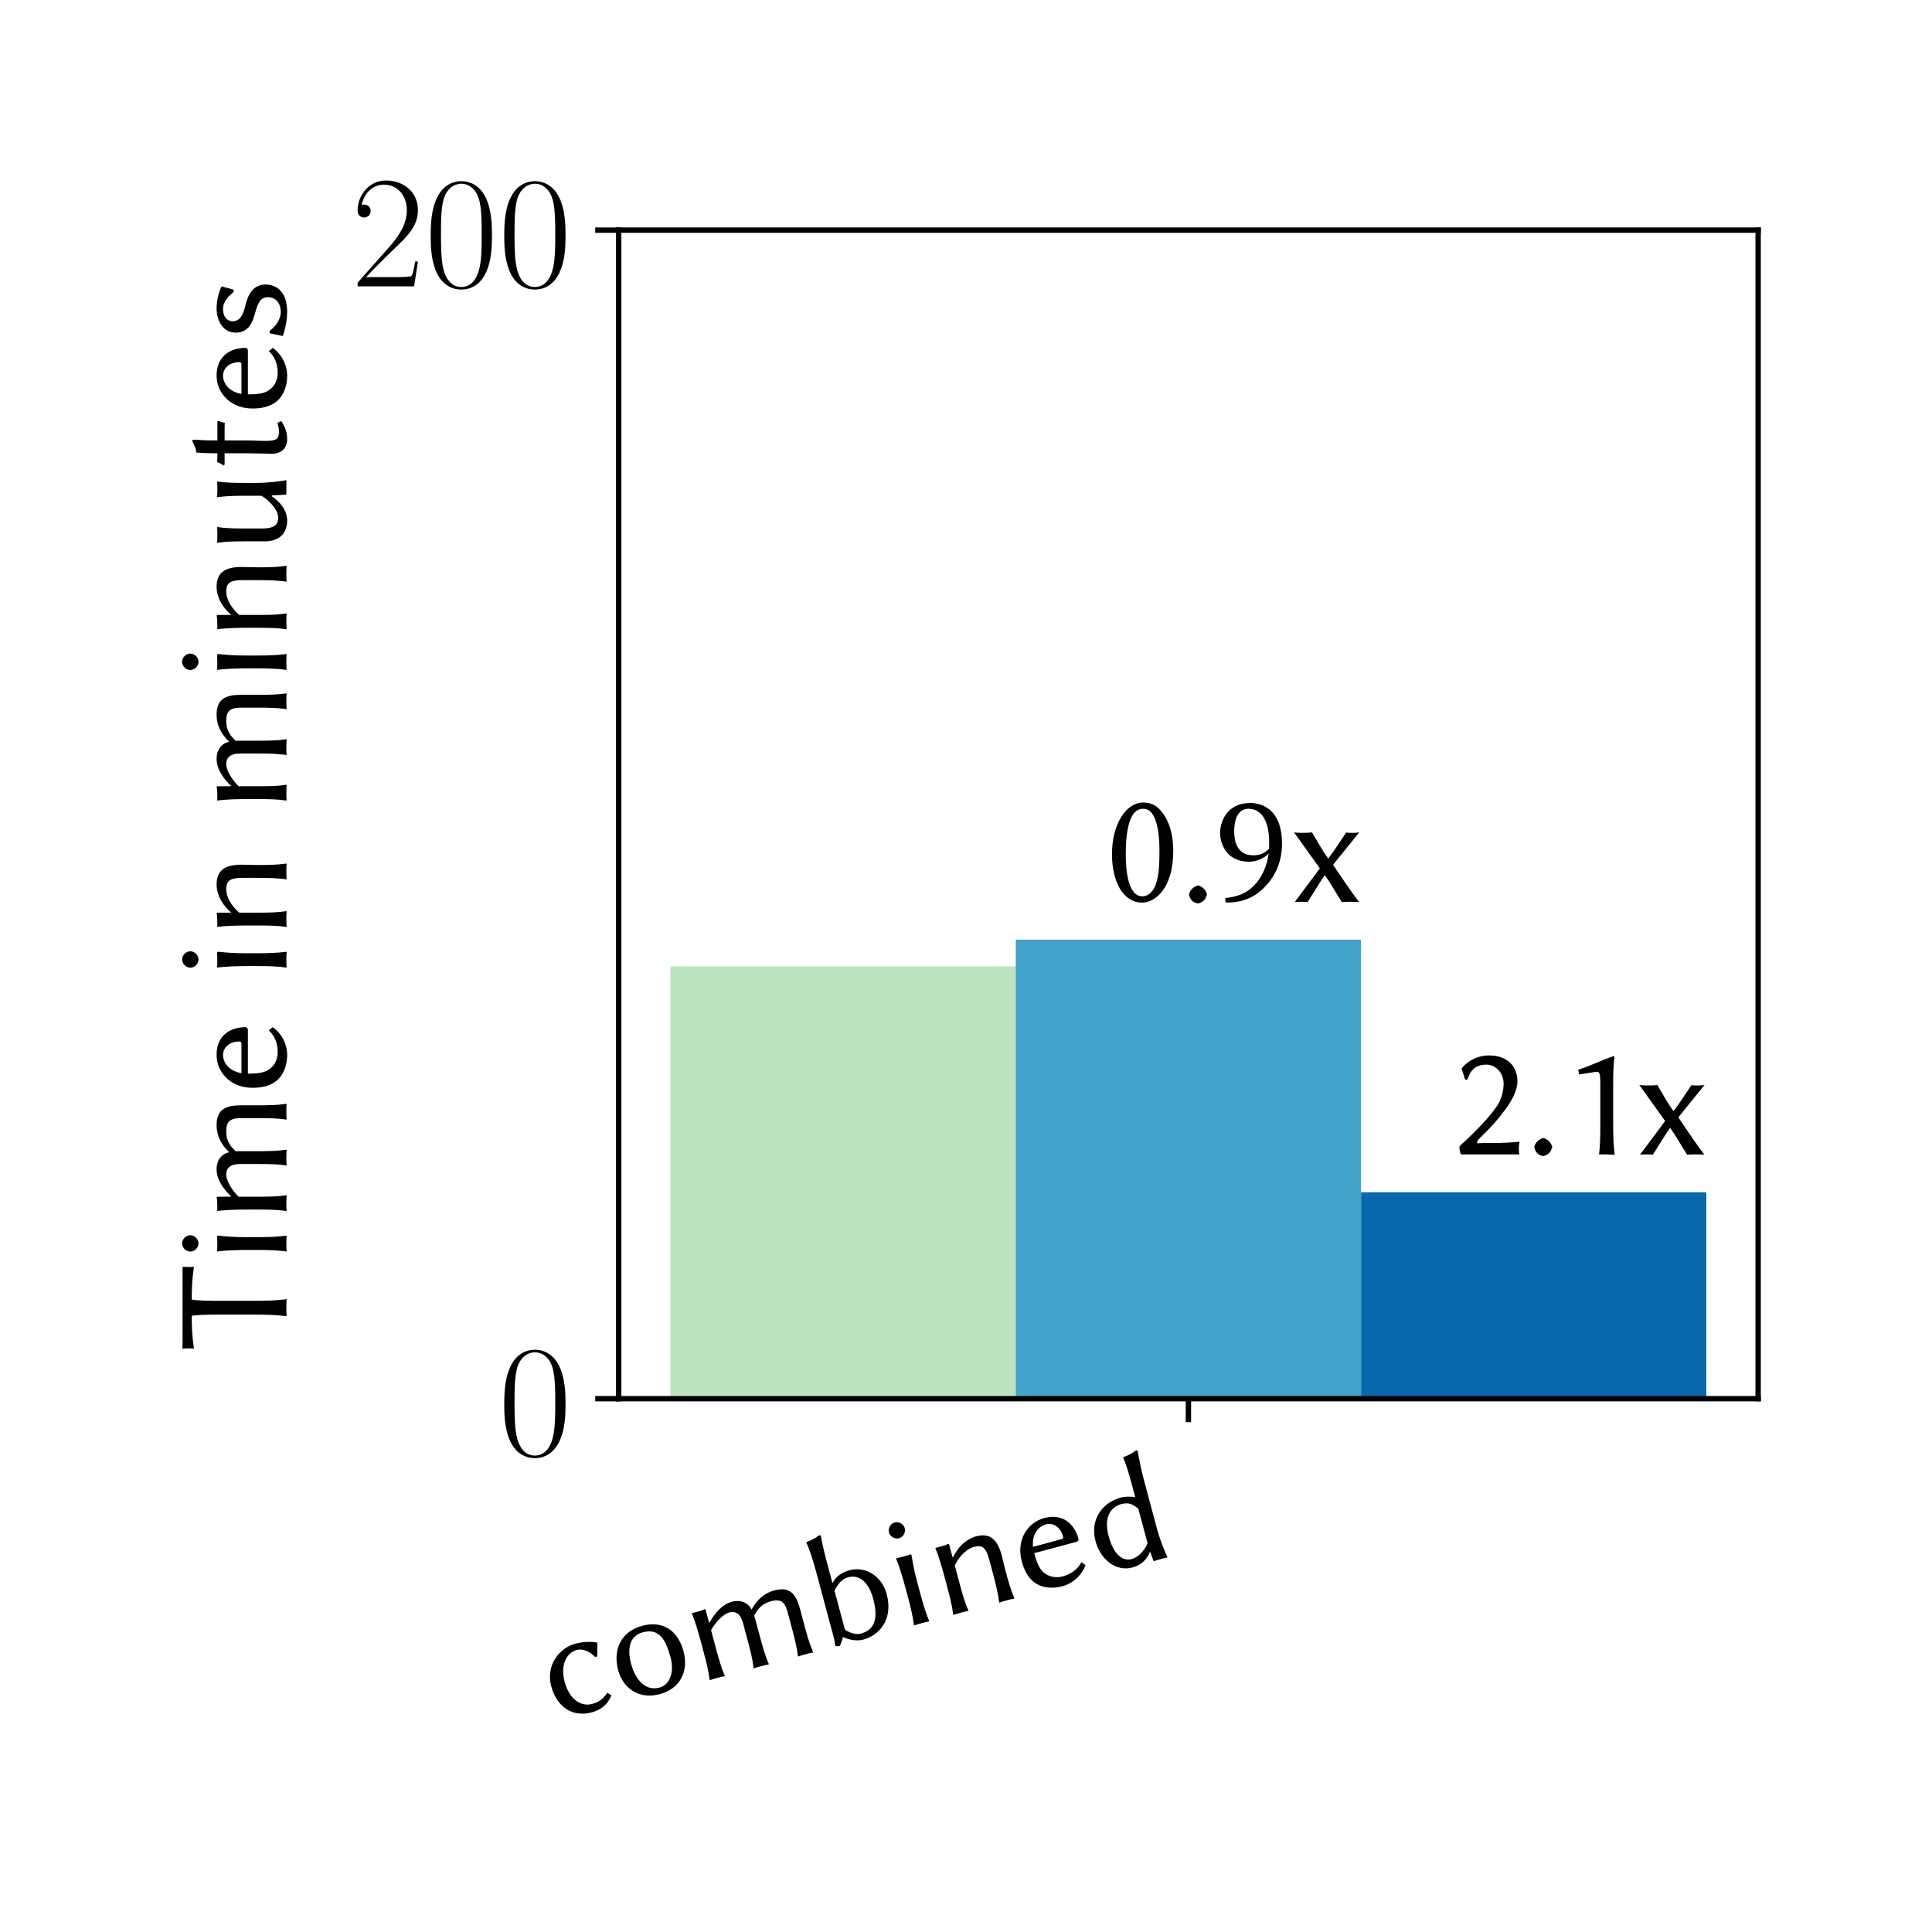
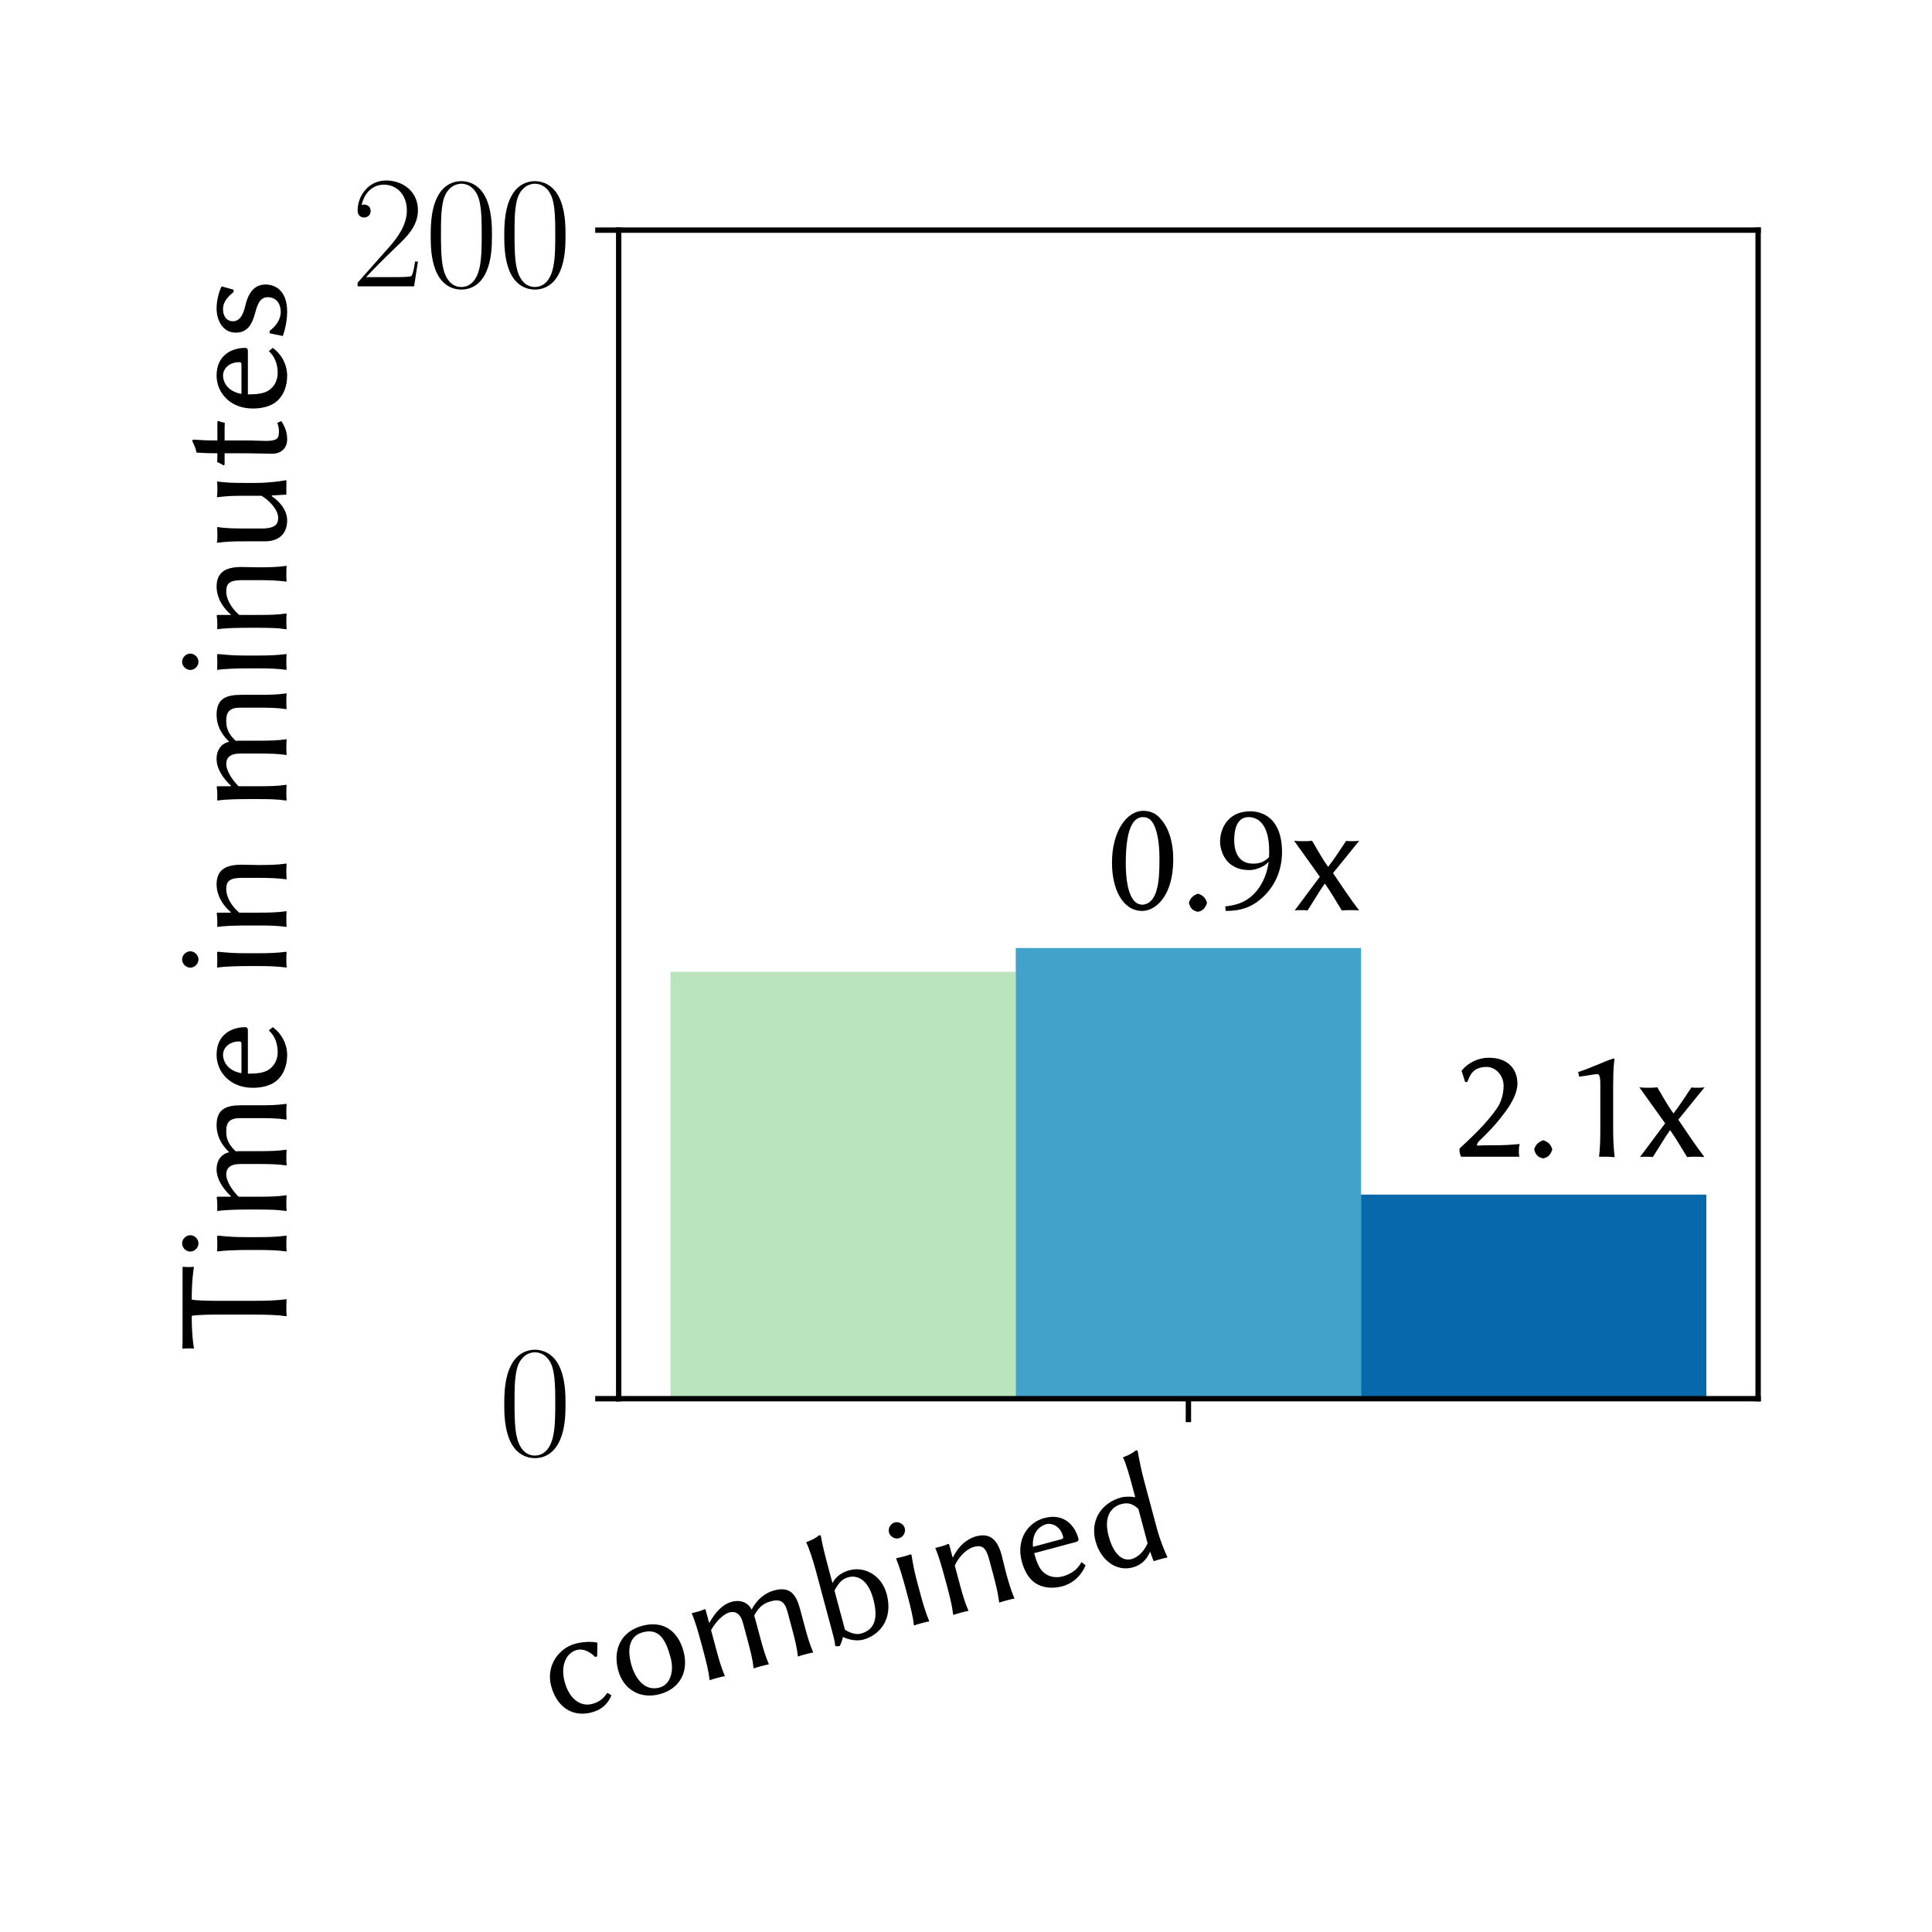
<svg xmlns="http://www.w3.org/2000/svg" xmlns:xlink="http://www.w3.org/1999/xlink" width="288pt" height="288pt" viewBox="0 0 288 288" version="1.1">
  <defs>
    <style type="text/css">*{stroke-linejoin: round; stroke-linecap: butt}</style>
  </defs>
  <g id="figure_1">
    <g id="patch_1">
      <path d="M 0 288  L 288 288  L 288 0  L 0 0  z " style="fill: #ffffff" />
    </g>
    <g id="axes_1">
      <g id="patch_2">
        <path d="M 92.227 208.5  L 262.08 208.5  L 262.08 34.304  L 92.227 34.304  z " style="fill: #ffffff" />
      </g>
      <g id="patch_3">
-         <path d="M 99.948 208.5  L 151.418 208.5  L 151.418 144.061  L 99.948 144.061  z " clip-path="url(#pe5b24ec0ad)" style="fill: #bae4bc" />
+         <path d="M 99.948 208.5  L 151.418 208.5  L 151.418 144.879  L 99.948 144.879  z " clip-path="url(#p92ab9e2b76)" style="fill: #bae4bc" />
      </g>
      <g id="patch_4">
-         <path d="M 151.418 208.5  L 202.889 208.5  L 202.889 140.073  L 151.418 140.073  z " clip-path="url(#pe5b24ec0ad)" style="fill: #43a2ca" />
+         <path d="M 151.418 208.5  L 202.889 208.5  L 202.889 141.316  L 151.418 141.316  z " clip-path="url(#p92ab9e2b76)" style="fill: #43a2ca" />
      </g>
      <g id="patch_5">
-         <path d="M 202.889 208.5  L 254.359 208.5  L 254.359 177.73  L 202.889 177.73  z " clip-path="url(#pe5b24ec0ad)" style="fill: #0868ac" />
+         <path d="M 202.889 208.5  L 254.359 208.5  L 254.359 178.074  L 202.889 178.074  z " clip-path="url(#p92ab9e2b76)" style="fill: #0868ac" />
      </g>
      <g id="matplotlib.axis_1">
        <g id="xtick_1">
          <g id="line2d_1">
            <defs>
-               <path id="m82c18544dd" d="M 0 0  L 0 3.5  " style="stroke: #000000; stroke-width: 0.8" />
+               <path id="mccf6d76a6e" d="M 0 0  L 0 3.5  " style="stroke: #000000; stroke-width: 0.8" />
            </defs>
            <g>
-               <use xlink:href="#m82c18544dd" x="177.154" y="208.5" style="stroke: #000000; stroke-width: 0.8" />
+               <use xlink:href="#mccf6d76a6e" x="177.154" y="208.5" style="stroke: #000000; stroke-width: 0.8" />
            </g>
          </g>
          <g id="text_1">
            <g transform="translate(82.64091 256.6294) rotate(-15) scale(0.24 -0.24)">
              <defs>
                <path id="LinBiolinumT-63" d="M 1600 2527  C 1850 2527 2074 2352 2240 2066  L 2323 2073  L 2470 2585  L 2458 2604  C 2259 2707 1926 2784 1606 2784  C 941 2784 243 2250 243 1398  C 243 526 749 -32 1530 -32  C 1914 -32 2214 95 2470 420  L 2349 551  L 2323 551  C 2080 339 1875 289 1638 289  C 1171 289 806 700 806 1429  C 806 2116 1178 2527 1600 2527  z " transform="scale(0.015625)" />
                <path id="LinBiolinumT-6f" d="M 243 1316  C 243 563 749 -32 1600 -32  C 2445 -32 2957 551 2957 1373  C 2957 2226 2490 2784 1626 2784  C 787 2784 243 2207 243 1316  z M 1581 2527  C 2259 2527 2394 2015 2394 1260  C 2394 668 2086 224 1658 224  C 979 224 806 942 806 1423  C 806 1966 979 2527 1581 2527  z " transform="scale(0.015625)" />
                <path id="LinBiolinumT-6d" d="M 1037 2231  L 1037 2717  C 1037 2765 1030 2778 998 2778  C 858 2752 627 2752 480 2759  L 467 2739  C 512 2466 525 1981 525 1503  L 525 1152  C 525 675 518 350 467 6  L 480 -13  C 557 0 704 0 781 0  C 858 0 1005 0 1082 -13  L 1094 6  C 1043 366 1037 662 1037 1142  L 1037 1907  C 1338 2209 1696 2399 1920 2399  C 2163 2399 2342 2260 2342 1837  L 2342 1142  C 2342 668 2336 347 2285 6  L 2298 -13  C 2374 0 2522 0 2598 0  C 2675 0 2822 0 2899 -13  L 2912 6  C 2861 366 2854 662 2854 1142  L 2854 1780  C 2854 1868 2854 1944 2848 2020  C 3155 2355 3411 2399 3661 2399  C 4006 2399 4173 2260 4173 1837  L 4173 1142  C 4173 668 4166 347 4115 6  L 4128 -13  C 4205 0 4352 0 4429 0  C 4506 0 4653 0 4730 -13  L 4742 6  C 4691 367 4685 664 4685 1144  L 4685 1778  C 4685 2341 4582 2784 3891 2784  C 3546 2784 3174 2662 2810 2279  C 2752 2586 2490 2784 2131 2784  C 1734 2784 1357 2529 1056 2210  L 1037 2231  z " transform="scale(0.015625)" />
                <path id="LinBiolinumT-62" d="M 1037 542  L 1037 2159  C 1286 2408 1446 2527 1709 2527  C 2099 2527 2445 2215 2445 1435  C 2445 661 2208 224 1600 224  C 1402 224 1165 386 1037 542  z M 1037 3176  C 1037 3650 1043 3989 1075 4381  C 1075 4425 1056 4445 1018 4445  C 858 4381 723 4336 461 4316  L 448 4297  C 499 4025 525 3558 525 3077  L 525 493  C 525 247 518 158 493 19  C 531 -19 608 -32 672 -32  C 742 45 819 153 883 280  C 1069 121 1363 -32 1638 -32  C 2291 -32 3014 420 3014 1486  C 3014 2250 2458 2784 1837 2784  C 1530 2784 1254 2701 1037 2465  L 1037 3176  z " transform="scale(0.015625)" />
                <path id="LinBiolinumT-69" d="M 512 3833  C 512 3660 666 3506 838 3506  C 1011 3506 1165 3660 1165 3833  C 1165 4006 1011 4160 838 4160  C 666 4160 512 4006 512 3833  z M 576 1506  L 576 1155  C 576 676 563 351 518 6  L 531 -13  C 608 0 755 0 832 0  C 909 0 1056 0 1133 -13  L 1146 6  C 1101 370 1088 670 1088 1155  L 1088 1609  C 1088 2088 1107 2318 1146 2707  C 1146 2759 1139 2765 1088 2765  C 941 2752 666 2752 531 2765  L 518 2745  C 557 2471 576 1985 576 1506  z " transform="scale(0.015625)" />
                <path id="LinBiolinumT-6e" d="M 2944 1144  C 2944 1348 2957 1581 2957 1784  C 2957 2442 2739 2784 2163 2784  C 1920 2784 1466 2688 1056 2210  L 1043 2231  L 1043 2717  C 1043 2765 1037 2778 1005 2778  C 864 2752 634 2752 486 2759  L 474 2739  C 518 2466 531 1981 531 1503  L 531 1152  C 531 675 525 350 474 6  L 486 -13  C 563 0 710 0 787 0  C 864 0 1011 0 1088 -13  L 1101 6  C 1050 366 1043 662 1043 1142  L 1043 1881  C 1370 2260 1741 2399 1971 2399  C 2298 2399 2432 2273 2432 1761  L 2432 1142  C 2432 668 2419 347 2374 6  L 2387 -13  C 2464 0 2611 0 2688 0  C 2765 0 2912 0 2989 -13  L 3002 6  C 2950 367 2944 664 2944 1144  z " transform="scale(0.015625)" />
                <path id="LinBiolinumT-65" d="M 800 1792  C 909 2399 1331 2527 1530 2527  C 1786 2527 2067 2311 2067 1874  C 2067 1821 2042 1792 1978 1792  L 800 1792  z M 2509 700  C 2285 456 1984 346 1632 346  C 1414 346 1114 431 934 715  C 819 895 781 1160 781 1535  L 2522 1535  C 2592 1535 2637 1572 2637 1638  C 2637 2147 2374 2784 1530 2784  C 870 2784 218 2263 218 1341  C 218 984 294 633 506 382  C 723 124 1094 -32 1523 -32  C 1984 -32 2394 205 2637 540  L 2509 700  z " transform="scale(0.015625)" />
                <path id="LinBiolinumT-64" d="M 2310 744  C 2080 457 1786 301 1523 301  C 1178 301 883 638 883 1417  C 883 2352 1395 2527 1702 2527  C 2003 2527 2157 2402 2310 2165  L 2310 744  z M 2310 384  L 2323 384  L 2355 12  C 2355 -1 2374 -7 2413 -7  C 2496 0 2541 0 2637 0  C 2714 0 2835 0 2918 -7  L 2931 12  C 2880 285 2822 754 2822 1230  L 2822 3187  C 2822 3656 2848 3986 2880 4381  C 2880 4425 2861 4445 2822 4445  C 2662 4381 2528 4336 2266 4316  L 2253 4297  C 2304 4021 2310 3547 2310 3060  L 2310 2643  C 2163 2726 1901 2784 1773 2784  C 941 2784 326 2219 326 1366  C 326 595 794 -32 1485 -32  C 1792 -32 2080 89 2310 384  z " transform="scale(0.015625)" />
              </defs>
              <use xlink:href="#LinBiolinumT-63" transform="scale(0.996264)" />
              <use xlink:href="#LinBiolinumT-6f" transform="translate(42.73971 0) scale(0.996264)" />
              <use xlink:href="#LinBiolinumT-6d" transform="translate(92.5529 0) scale(0.996264)" />
              <use xlink:href="#LinBiolinumT-62" transform="translate(172.9514 0) scale(0.996264)" />
              <use xlink:href="#LinBiolinumT-69" transform="translate(223.1631 0) scale(0.996264)" />
              <use xlink:href="#LinBiolinumT-6e" transform="translate(249.066 0) scale(0.996264)" />
              <use xlink:href="#LinBiolinumT-65" transform="translate(302.7646 0) scale(0.996264)" />
              <use xlink:href="#LinBiolinumT-64" transform="translate(348.5927 0) scale(0.996264)" />
            </g>
          </g>
        </g>
      </g>
      <g id="matplotlib.axis_2">
        <g id="ytick_1">
          <g id="line2d_2">
            <defs>
-               <path id="md5ac5a16fa" d="M 0 0  L -3.5 0  " style="stroke: #000000; stroke-width: 0.8" />
+               <path id="m09360d846b" d="M 0 0  L -3.5 0  " style="stroke: #000000; stroke-width: 0.8" />
            </defs>
            <g>
-               <use xlink:href="#md5ac5a16fa" x="92.227" y="208.5" style="stroke: #000000; stroke-width: 0.8" />
+               <use xlink:href="#m09360d846b" x="92.227" y="208.5" style="stroke: #000000; stroke-width: 0.8" />
            </g>
          </g>
          <g id="text_2">
            <g transform="translate(74.26139 216.8839) scale(0.24 -0.24)">
              <defs>
                <path id="CMR17-30" d="M 2688 2025  C 2688 2416 2682 3080 2413 3591  C 2176 4039 1798 4198 1466 4198  C 1158 4198 768 4058 525 3597  C 269 3118 243 2524 243 2025  C 243 1661 250 1106 448 619  C 723 -39 1216 -128 1466 -128  C 1760 -128 2208 -7 2470 600  C 2662 1042 2688 1559 2688 2025  z M 1466 -26  C 1056 -26 813 325 723 812  C 653 1188 653 1738 653 2096  C 653 2588 653 2997 736 3387  C 858 3929 1216 4096 1466 4096  C 1728 4096 2067 3923 2189 3400  C 2272 3036 2278 2607 2278 2096  C 2278 1680 2278 1169 2202 792  C 2067 95 1690 -26 1466 -26  z " transform="scale(0.015625)" />
              </defs>
              <use xlink:href="#CMR17-30" transform="scale(0.996264)" />
            </g>
          </g>
        </g>
        <g id="ytick_2">
          <g id="line2d_3">
            <g>
-               <use xlink:href="#md5ac5a16fa" x="92.227" y="34.304" style="stroke: #000000; stroke-width: 0.8" />
+               <use xlink:href="#m09360d846b" x="92.227" y="34.304" style="stroke: #000000; stroke-width: 0.8" />
            </g>
          </g>
          <g id="text_3">
            <g transform="translate(52.32997 42.68713) scale(0.24 -0.24)">
              <defs>
                <path id="CMR17-32" d="M 2669 989  L 2554 989  C 2490 536 2438 459 2413 420  C 2381 369 1920 369 1830 369  L 602 369  C 832 619 1280 1072 1824 1597  C 2214 1967 2669 2402 2669 3035  C 2669 3790 2067 4224 1395 4224  C 691 4224 262 3604 262 3030  C 262 2780 448 2748 525 2748  C 589 2748 781 2787 781 3010  C 781 3207 614 3264 525 3264  C 486 3264 448 3258 422 3245  C 544 3790 915 4058 1306 4058  C 1862 4058 2227 3617 2227 3035  C 2227 2479 1901 2000 1536 1584  L 262 146  L 262 0  L 2515 0  L 2669 989  z " transform="scale(0.015625)" />
              </defs>
              <use xlink:href="#CMR17-32" transform="scale(0.996264)" />
              <use xlink:href="#CMR17-30" transform="translate(45.69048 0) scale(0.996264)" />
              <use xlink:href="#CMR17-30" transform="translate(91.38095 0) scale(0.996264)" />
            </g>
          </g>
        </g>
        <g id="text_4">
          <g transform="translate(42.68713 201.394) rotate(-90) scale(0.24 -0.24)">
            <defs>
              <path id="LinBiolinumT-54" d="M 1453 2854  L 1453 1286  C 1453 806 1440 351 1389 6  L 1402 -13  C 1478 0 1651 0 1728 0  C 1805 0 1978 0 2054 -13  L 2067 6  C 2016 371 2003 806 2003 1286  L 2003 2854  C 2003 2963 2010 3622 2054 3776  C 2912 3776 3347 3686 3347 3686  L 3360 3712  C 3347 3809 3347 3958 3360 4141  L 3347 4141  C 3245 4141 3098 4141 2963 4141  L 493 4141  C 358 4141 211 4141 109 4154  L 96 4135  C 109 3955 109 3808 96 3712  L 109 3686  C 109 3686 544 3776 1402 3776  C 1446 3622 1453 2963 1453 2854  z " transform="scale(0.015625)" />
              <path id="LinBiolinumT-75" d="M 2336 590  L 2362 571  L 2394 0  C 2394 0 2400 0 2419 0  C 2502 0 2579 0 2675 0  C 2752 0 2874 0 2957 -4  L 2970 15  C 2918 290 2861 761 2861 1240  L 2861 1604  C 2861 2082 2867 2415 2918 2752  L 2906 2765  C 2829 2752 2682 2752 2605 2752  C 2528 2752 2381 2752 2304 2772  L 2291 2752  C 2342 2392 2349 2094 2349 1613  L 2349 992  C 2157 669 1786 327 1472 327  C 1254 327 1043 397 1043 986  L 1043 1613  C 1043 2088 1050 2417 1101 2752  L 1088 2765  C 1011 2752 864 2752 787 2752  C 710 2752 563 2752 486 2772  L 474 2752  C 525 2391 531 2092 531 1611  L 531 849  C 531 412 736 -32 1370 -32  C 1766 -32 2125 263 2336 590  z " transform="scale(0.015625)" />
              <path id="LinBiolinumT-74" d="M 608 2752  C 480 2752 339 2752 262 2765  C 218 2663 186 2599 122 2502  L 154 2464  C 262 2464 461 2464 608 2464  L 608 1599  C 608 1219 589 764 589 575  C 589 164 858 -32 1152 -32  C 1421 -32 1626 31 1894 203  L 1818 361  C 1619 285 1472 285 1312 310  C 1158 335 1101 487 1101 828  C 1101 1018 1120 1289 1120 1668  L 1120 2464  L 1363 2464  C 1517 2464 1741 2464 1824 2458  C 1843 2561 1862 2624 1901 2720  L 1869 2752  C 1754 2752 1568 2752 1421 2752  L 1120 2752  C 1120 3233 1126 3317 1152 3689  C 1152 3734 1133 3753 1094 3753  C 934 3689 858 3618 646 3593  L 634 3573  C 621 3349 608 3124 608 2752  z " transform="scale(0.015625)" />
              <path id="LinBiolinumT-73" d="M 320 668  L 211 141  C 576 13 934 -32 1178 -32  C 2061 -32 2266 481 2266 826  C 2266 1338 1850 1539 1395 1645  C 1152 1701 800 1820 800 2133  C 800 2389 1011 2527 1286 2527  C 1619 2527 1824 2271 1971 2103  L 2061 2109  L 2189 2572  L 2176 2591  C 1990 2687 1638 2784 1312 2784  C 838 2784 346 2539 346 2020  C 346 1520 730 1357 1114 1250  C 1485 1151 1760 1050 1760 744  C 1760 412 1510 224 1171 224  C 864 224 595 428 416 668  L 320 668  z " transform="scale(0.015625)" />
            </defs>
            <use xlink:href="#LinBiolinumT-54" transform="scale(0.996264)" />
            <use xlink:href="#LinBiolinumT-69" transform="translate(53.79824 0) scale(0.996264)" />
            <use xlink:href="#LinBiolinumT-6d" transform="translate(79.70112 0) scale(0.996264)" />
            <use xlink:href="#LinBiolinumT-65" transform="translate(160.0996 0) scale(0.996264)" />
            <use xlink:href="#LinBiolinumT-69" transform="translate(230.137 0) scale(0.996264)" />
            <use xlink:href="#LinBiolinumT-6e" transform="translate(256.0399 0) scale(0.996264)" />
            <use xlink:href="#LinBiolinumT-6d" transform="translate(334.6451 0) scale(0.996264)" />
            <use xlink:href="#LinBiolinumT-69" transform="translate(415.0436 0) scale(0.996264)" />
            <use xlink:href="#LinBiolinumT-6e" transform="translate(440.9465 0) scale(0.996264)" />
            <use xlink:href="#LinBiolinumT-75" transform="translate(494.645 0) scale(0.996264)" />
            <use xlink:href="#LinBiolinumT-74" transform="translate(548.1444 0) scale(0.996264)" />
            <use xlink:href="#LinBiolinumT-65" transform="translate(582.0174 0) scale(0.996264)" />
            <use xlink:href="#LinBiolinumT-73" transform="translate(627.1481 0) scale(0.996264)" />
          </g>
        </g>
      </g>
      <g id="patch_6">
        <path d="M 92.227 208.5  L 92.227 34.304  " style="fill: none; stroke: #000000; stroke-width: 0.8; stroke-linejoin: miter; stroke-linecap: square" />
      </g>
      <g id="patch_7">
        <path d="M 262.08 208.5  L 262.08 34.304  " style="fill: none; stroke: #000000; stroke-width: 0.8; stroke-linejoin: miter; stroke-linecap: square" />
      </g>
      <g id="patch_8">
        <path d="M 92.227 208.5  L 262.08 208.5  " style="fill: none; stroke: #000000; stroke-width: 0.8; stroke-linejoin: miter; stroke-linecap: square" />
      </g>
      <g id="patch_9">
        <path d="M 92.227 34.304  L 262.08 34.304  " style="fill: none; stroke: #000000; stroke-width: 0.8; stroke-linejoin: miter; stroke-linecap: square" />
      </g>
      <g id="text_5">
-         <g transform="translate(164.8283 134.4304) scale(0.24 -0.24)">
+         <g transform="translate(164.8283 135.6731) scale(0.24 -0.24)">
          <defs>
            <path id="LinBiolinumT-30" d="M 1491 3712  C 1600 3712 1702 3674 1773 3609  C 1971 3442 2144 2939 2144 2075  C 2144 1482 2125 1147 2035 817  C 1894 282 1581 218 1466 218  C 870 218 800 1321 800 1882  C 800 3474 1197 3712 1491 3712  z M 1459 -32  C 1952 -32 2694 515 2694 2023  C 2694 3028 2330 3524 2099 3737  C 1926 3898 1722 3962 1491 3962  C 851 3962 250 3163 250 1895  C 250 851 666 -32 1459 -32  z " transform="scale(0.015625)" />
            <path id="LinBiolinumT-2e" d="M 346 282  C 403 71 493 -19 691 -64  L 717 -64  C 896 -19 998 77 1062 282  L 1062 308  C 1005 487 902 590 717 654  L 691 654  C 499 577 403 481 346 308  L 346 282  z " transform="scale(0.015625)" />
            <path id="LinBiolinumT-39" d="M 2131 2112  C 1882 1856 1626 1856 1485 1856  C 838 1856 742 2468 742 2781  C 742 3482 1005 3712 1312 3712  C 1651 3712 2138 3488 2138 2349  C 2138 2285 2138 2176 2131 2112  z M 384 149  L 403 -32  C 1062 -32 1530 150 1965 596  C 2432 1068 2650 1684 2650 2312  C 2650 3671 1875 3943 1382 3943  C 448 3943 179 3196 179 2736  C 179 2429 352 1599 1350 1599  C 1606 1599 1965 1740 2118 1933  C 2048 1385 1818 928 1510 626  C 1184 309 826 194 384 149  z " transform="scale(0.015625)" />
            <path id="LinBiolinumT-78" d="M 1184 1332  L 179 -13  C 243 0 346 0 410 0  C 474 0 627 0 691 -13  C 934 351 1126 704 1382 1062  C 1638 704 1830 351 2061 -13  C 2157 0 2285 0 2387 0  C 2483 0 2656 0 2752 -13  C 2368 486 2054 979 1709 1478  L 2758 2772  C 2675 2752 2534 2752 2470 2752  C 2400 2752 2298 2752 2234 2765  C 1990 2409 1786 2072 1517 1728  C 1261 2074 1088 2414 870 2772  C 762 2752 634 2752 525 2752  C 422 2752 256 2752 154 2772  L 1184 1332  z " transform="scale(0.015625)" />
          </defs>
          <use xlink:href="#LinBiolinumT-30" transform="scale(0.996264)" />
          <use xlink:href="#LinBiolinumT-2e" transform="translate(46.32629 0) scale(0.996264)" />
          <use xlink:href="#LinBiolinumT-39" transform="translate(68.24411 0) scale(0.996264)" />
          <use xlink:href="#LinBiolinumT-78" transform="translate(114.5704 0) scale(0.996264)" />
        </g>
      </g>
      <g id="text_6">
-         <g transform="translate(216.2988 172.0869) scale(0.24 -0.24)">
+         <g transform="translate(216.2988 172.4312) scale(0.24 -0.24)">
          <defs>
            <path id="LinBiolinumT-32" d="M 1421 3584  C 1754 3584 2099 3276 2099 2826  C 2099 2557 2022 2216 1856 1966  C 1395 1278 666 636 346 333  C 339 308 339 282 339 250  C 339 154 371 58 403 0  C 877 0 1146 0 1613 0  C 2074 0 2266 0 2726 0  C 2714 63 2707 139 2707 210  C 2707 310 2714 412 2739 507  C 2374 475 2182 456 1568 456  C 1344 456 1216 456 1043 443  C 1037 456 1037 462 1037 475  C 1037 533 1101 604 1146 649  C 1459 952 1760 1240 2182 1813  C 2419 2135 2650 2547 2650 2914  C 2650 3525 2240 3949 1523 3949  C 941 3949 570 3622 422 3430  L 563 2985  L 646 2979  C 736 3172 768 3307 928 3436  C 1056 3539 1242 3584 1421 3584  z " transform="scale(0.015625)" />
            <path id="LinBiolinumT-31" d="M 2086 1214  L 2086 2845  C 2086 3539 2125 3796 2138 3886  C 2138 3918 2118 3918 2093 3918  C 1677 3784 1190 3534 691 3380  L 730 3194  C 1018 3226 1331 3296 1459 3296  C 1574 3296 1574 3040 1574 2808  L 1574 1214  C 1574 713 1568 367 1523 0  L 1530 0  C 1530 0 1709 0 1824 0  C 1952 0 2131 -19 2131 -19  L 2144 0  C 2099 386 2086 707 2086 1214  z " transform="scale(0.015625)" />
          </defs>
          <use xlink:href="#LinBiolinumT-32" transform="scale(0.996264)" />
          <use xlink:href="#LinBiolinumT-2e" transform="translate(46.32629 0) scale(0.996264)" />
          <use xlink:href="#LinBiolinumT-31" transform="translate(68.24411 0) scale(0.996264)" />
          <use xlink:href="#LinBiolinumT-78" transform="translate(114.5704 0) scale(0.996264)" />
        </g>
      </g>
    </g>
  </g>
  <defs>
-     <clipPath id="pe5b24ec0ad">
+     <clipPath id="p92ab9e2b76">
      <rect x="92.227" y="34.304" width="169.853" height="174.197" />
    </clipPath>
  </defs>
</svg>
